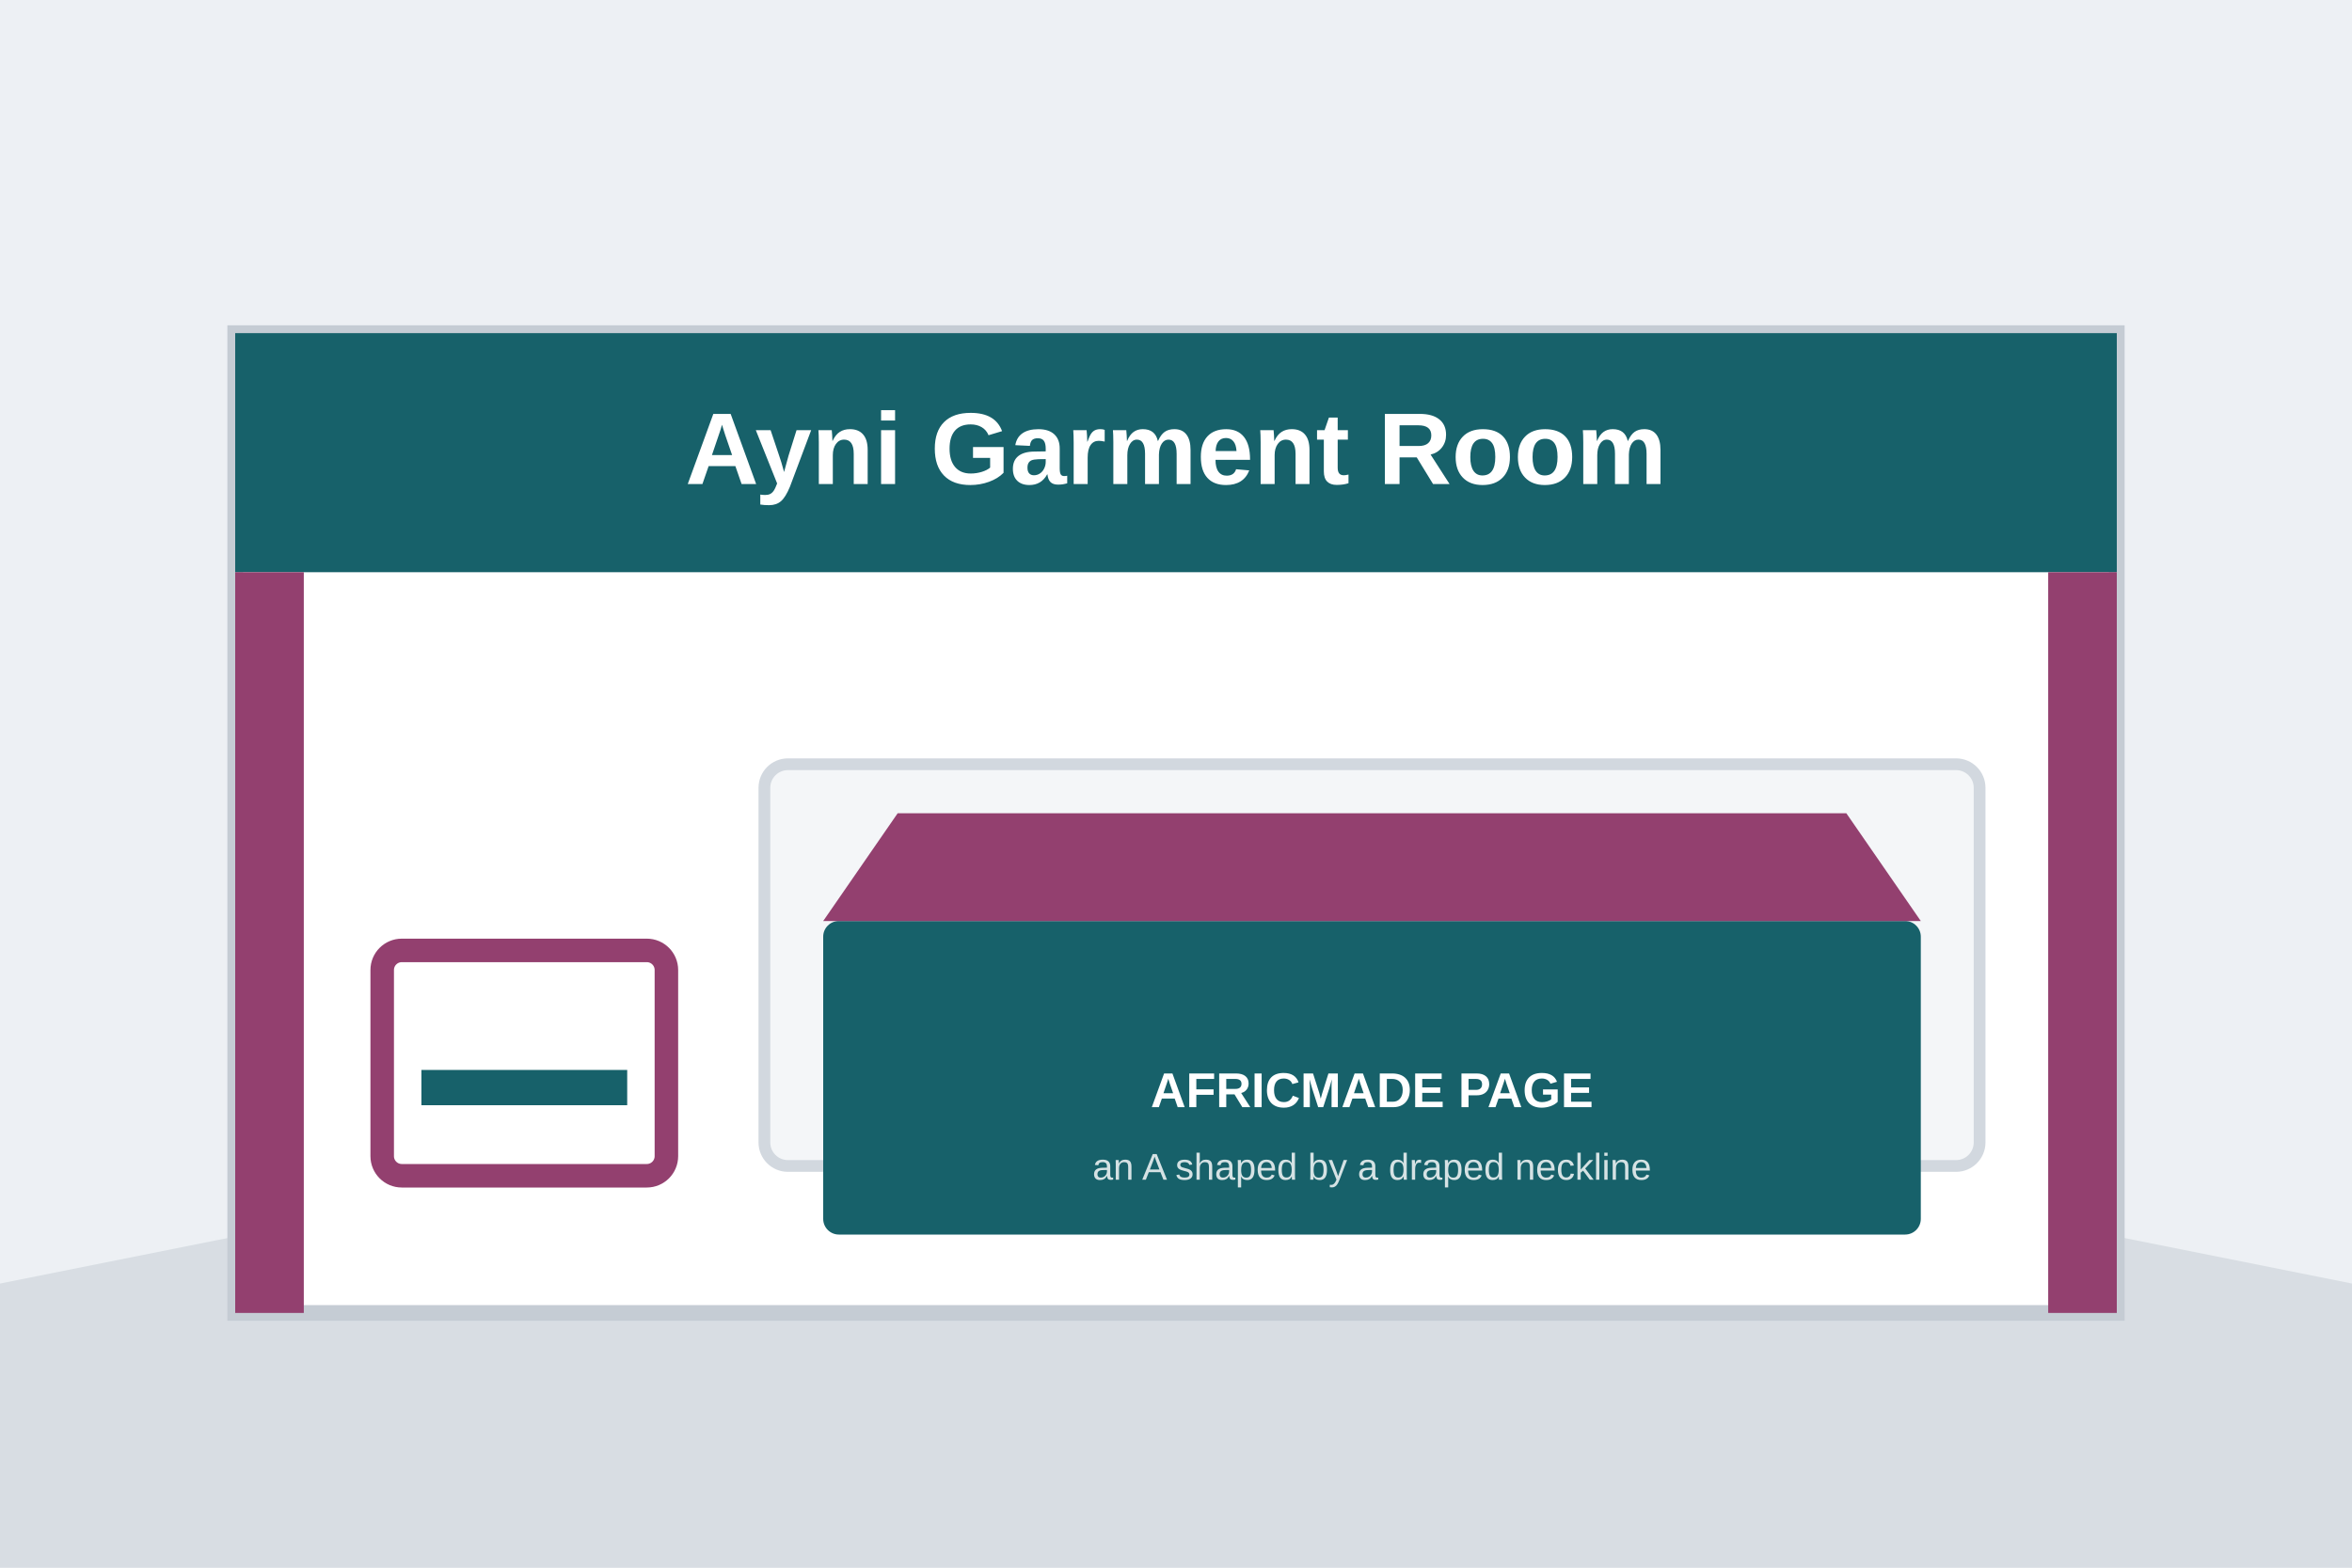
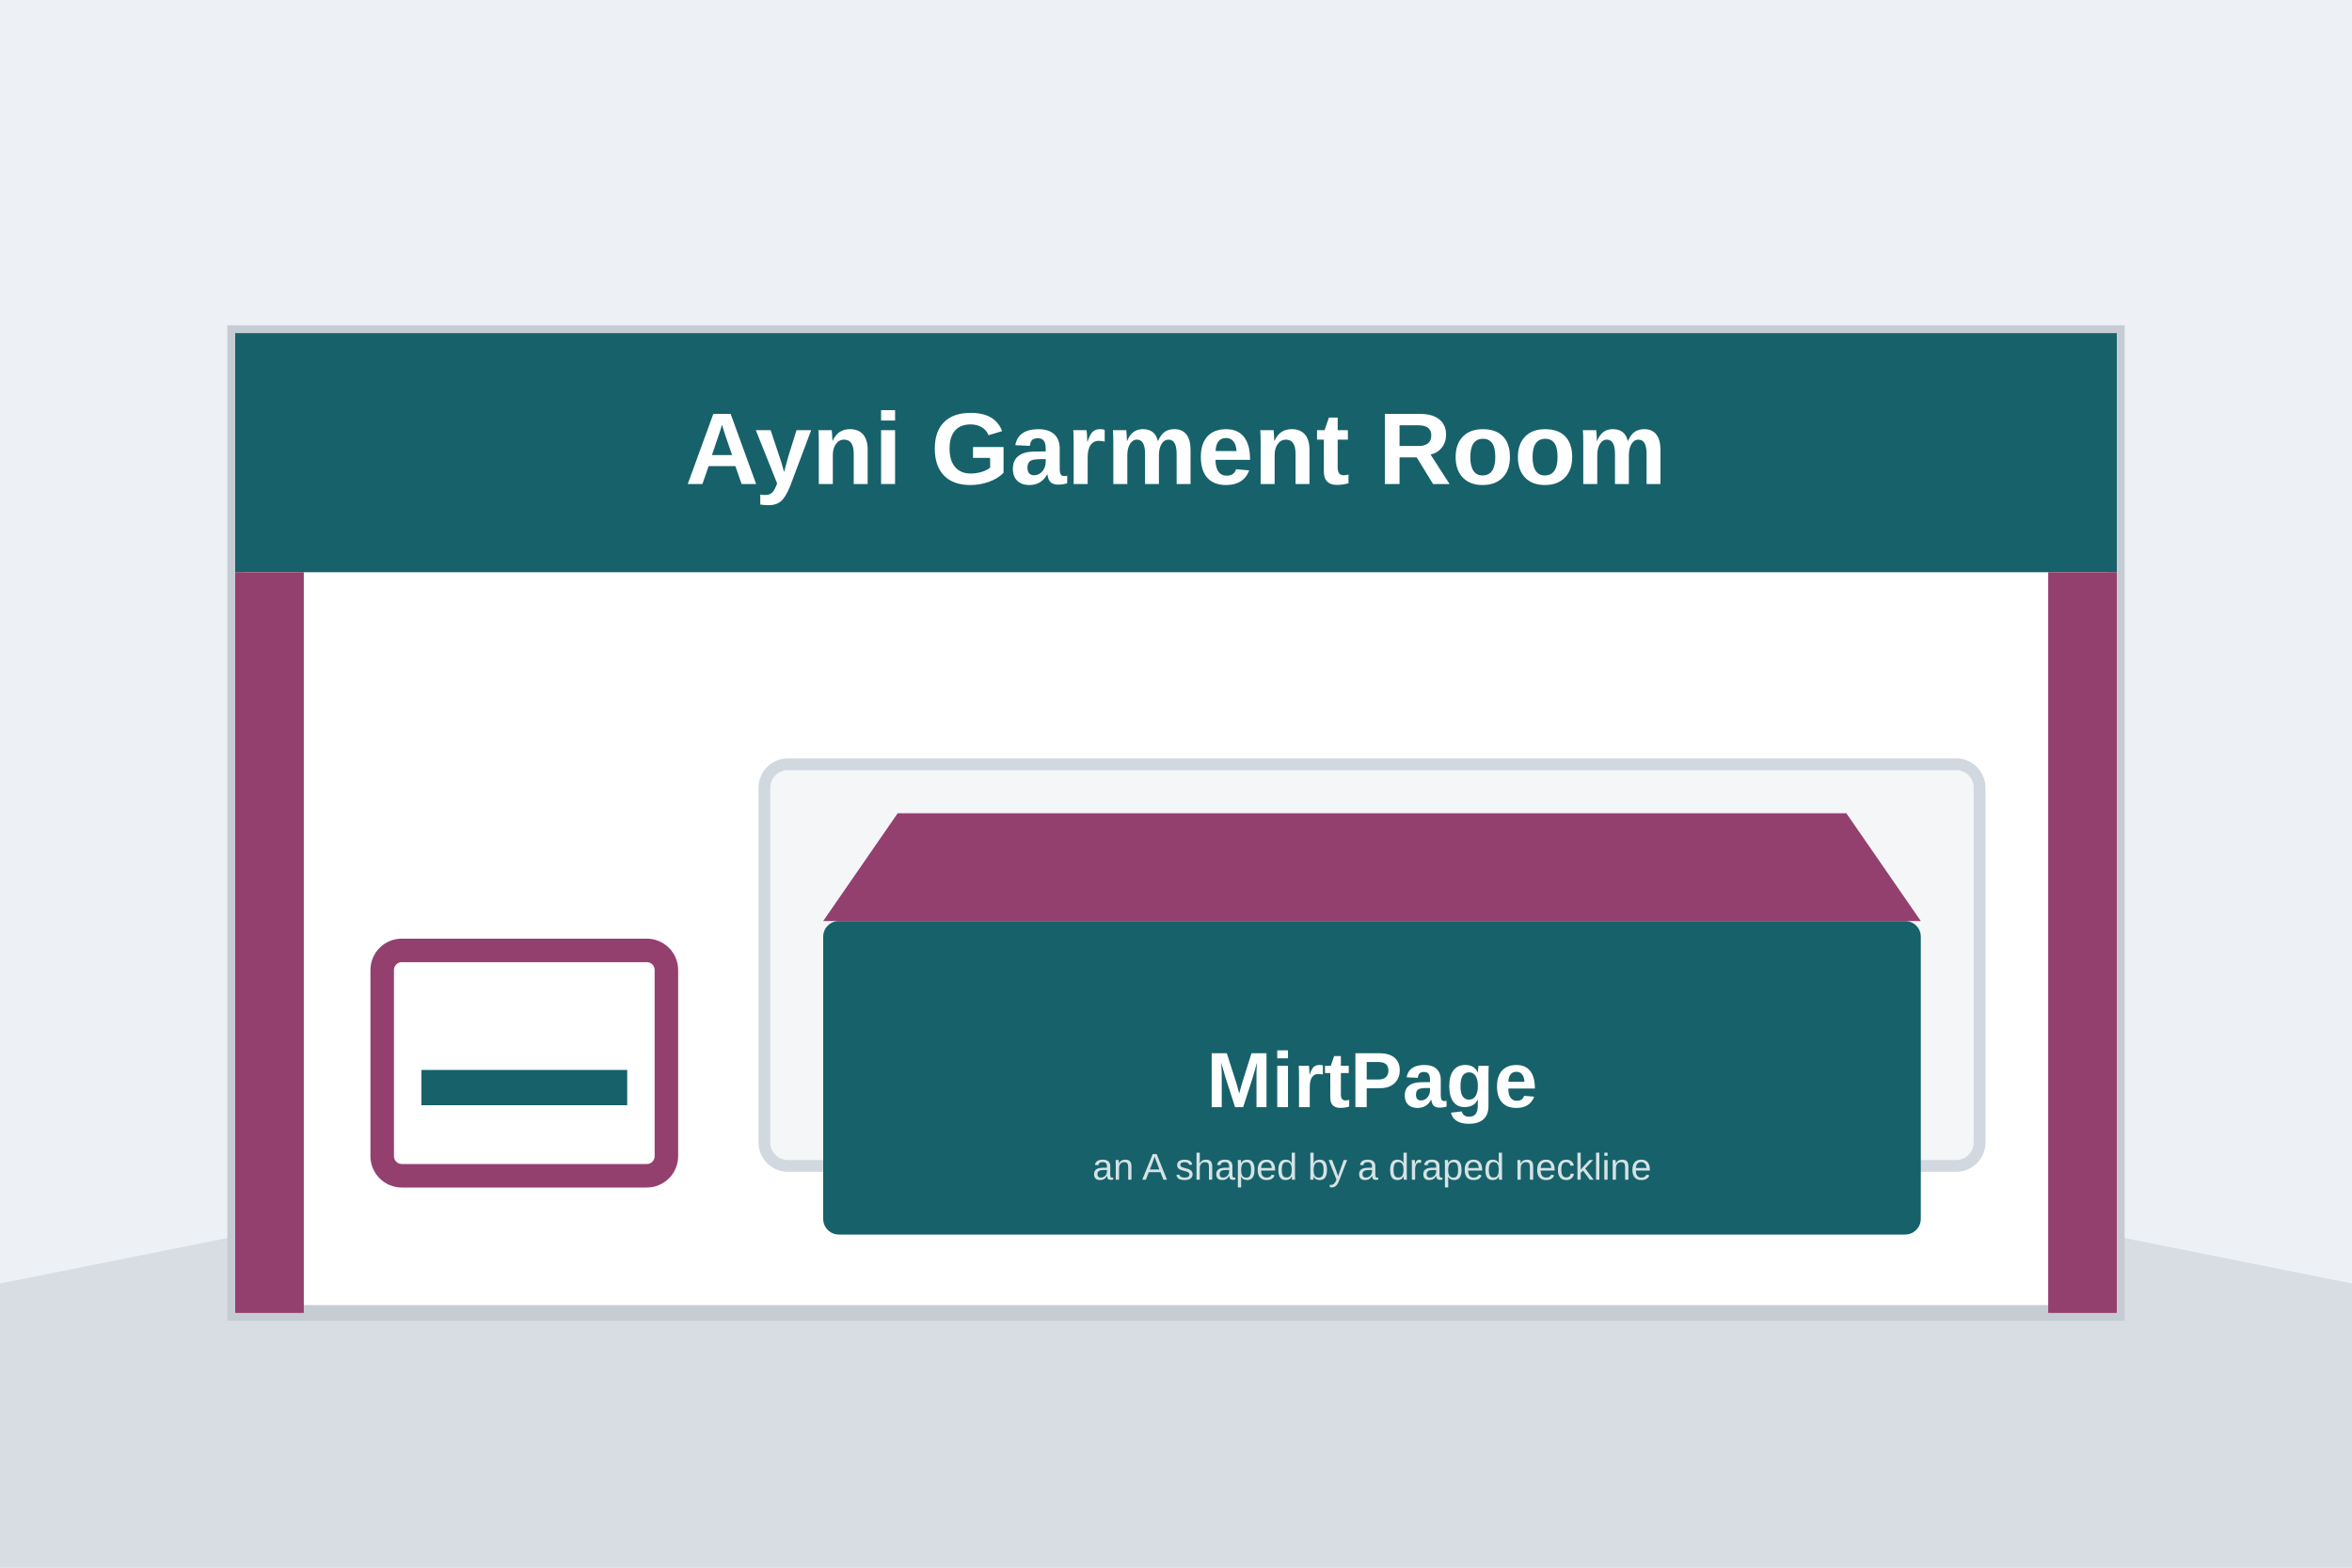
<svg xmlns="http://www.w3.org/2000/svg" viewBox="0 0 1200 800" role="img" aria-label="Illustrative booth for Ayni Garment Room">
  <rect width="1200" height="800" fill="#edf0f4" />
  <path d="M0 655L600 535l600 120v145H0z" fill="#d8dde3" />
  <path d="M120 170h960v500H120z" fill="#ffffff" stroke="#c5ccd4" stroke-width="8" />
  <path d="M120 170h960v122H120z" fill="#17616a" />
  <path d="M120 292h35v378h-35zM1045 292h35v378h-35z" fill="#93406f" />
  <rect x="390" y="390" width="620" height="205" rx="12" fill="#f4f6f8" stroke="#d2d8df" stroke-width="6" />
  <rect x="420" y="470" width="560" height="160" rx="8" fill="#17616a" />
  <path d="M420 470h560l-38-55H458z" fill="#93406f" />
  <rect x="195" y="485" width="145" height="115" rx="10" fill="#ffffff" stroke="#93406f" stroke-width="12" />
  <path d="M215 555h105" stroke="#17616a" stroke-width="18" />
  <text x="600" y="247" text-anchor="middle" font-family="Arial, Helvetica, sans-serif" font-size="52" font-weight="800" fill="#ffffff">Ayni Garment Room</text>
-   <text x="700" y="565" text-anchor="middle" font-family="Arial, Helvetica, sans-serif" font-size="25" font-weight="700" fill="#ffffff">AFRICMADE PAGE</text>
+   <text x="700" y="565" text-anchor="middle" font-family="Arial, Helvetica, sans-serif" font-size="40" font-weight="700" fill="#ffffff">MirtPage</text>
  <text x="700" y="602" text-anchor="middle" font-family="Arial, Helvetica, sans-serif" font-size="19" fill="#ffffff" opacity=".82">an A shaped by a draped neckline</text>
</svg>
